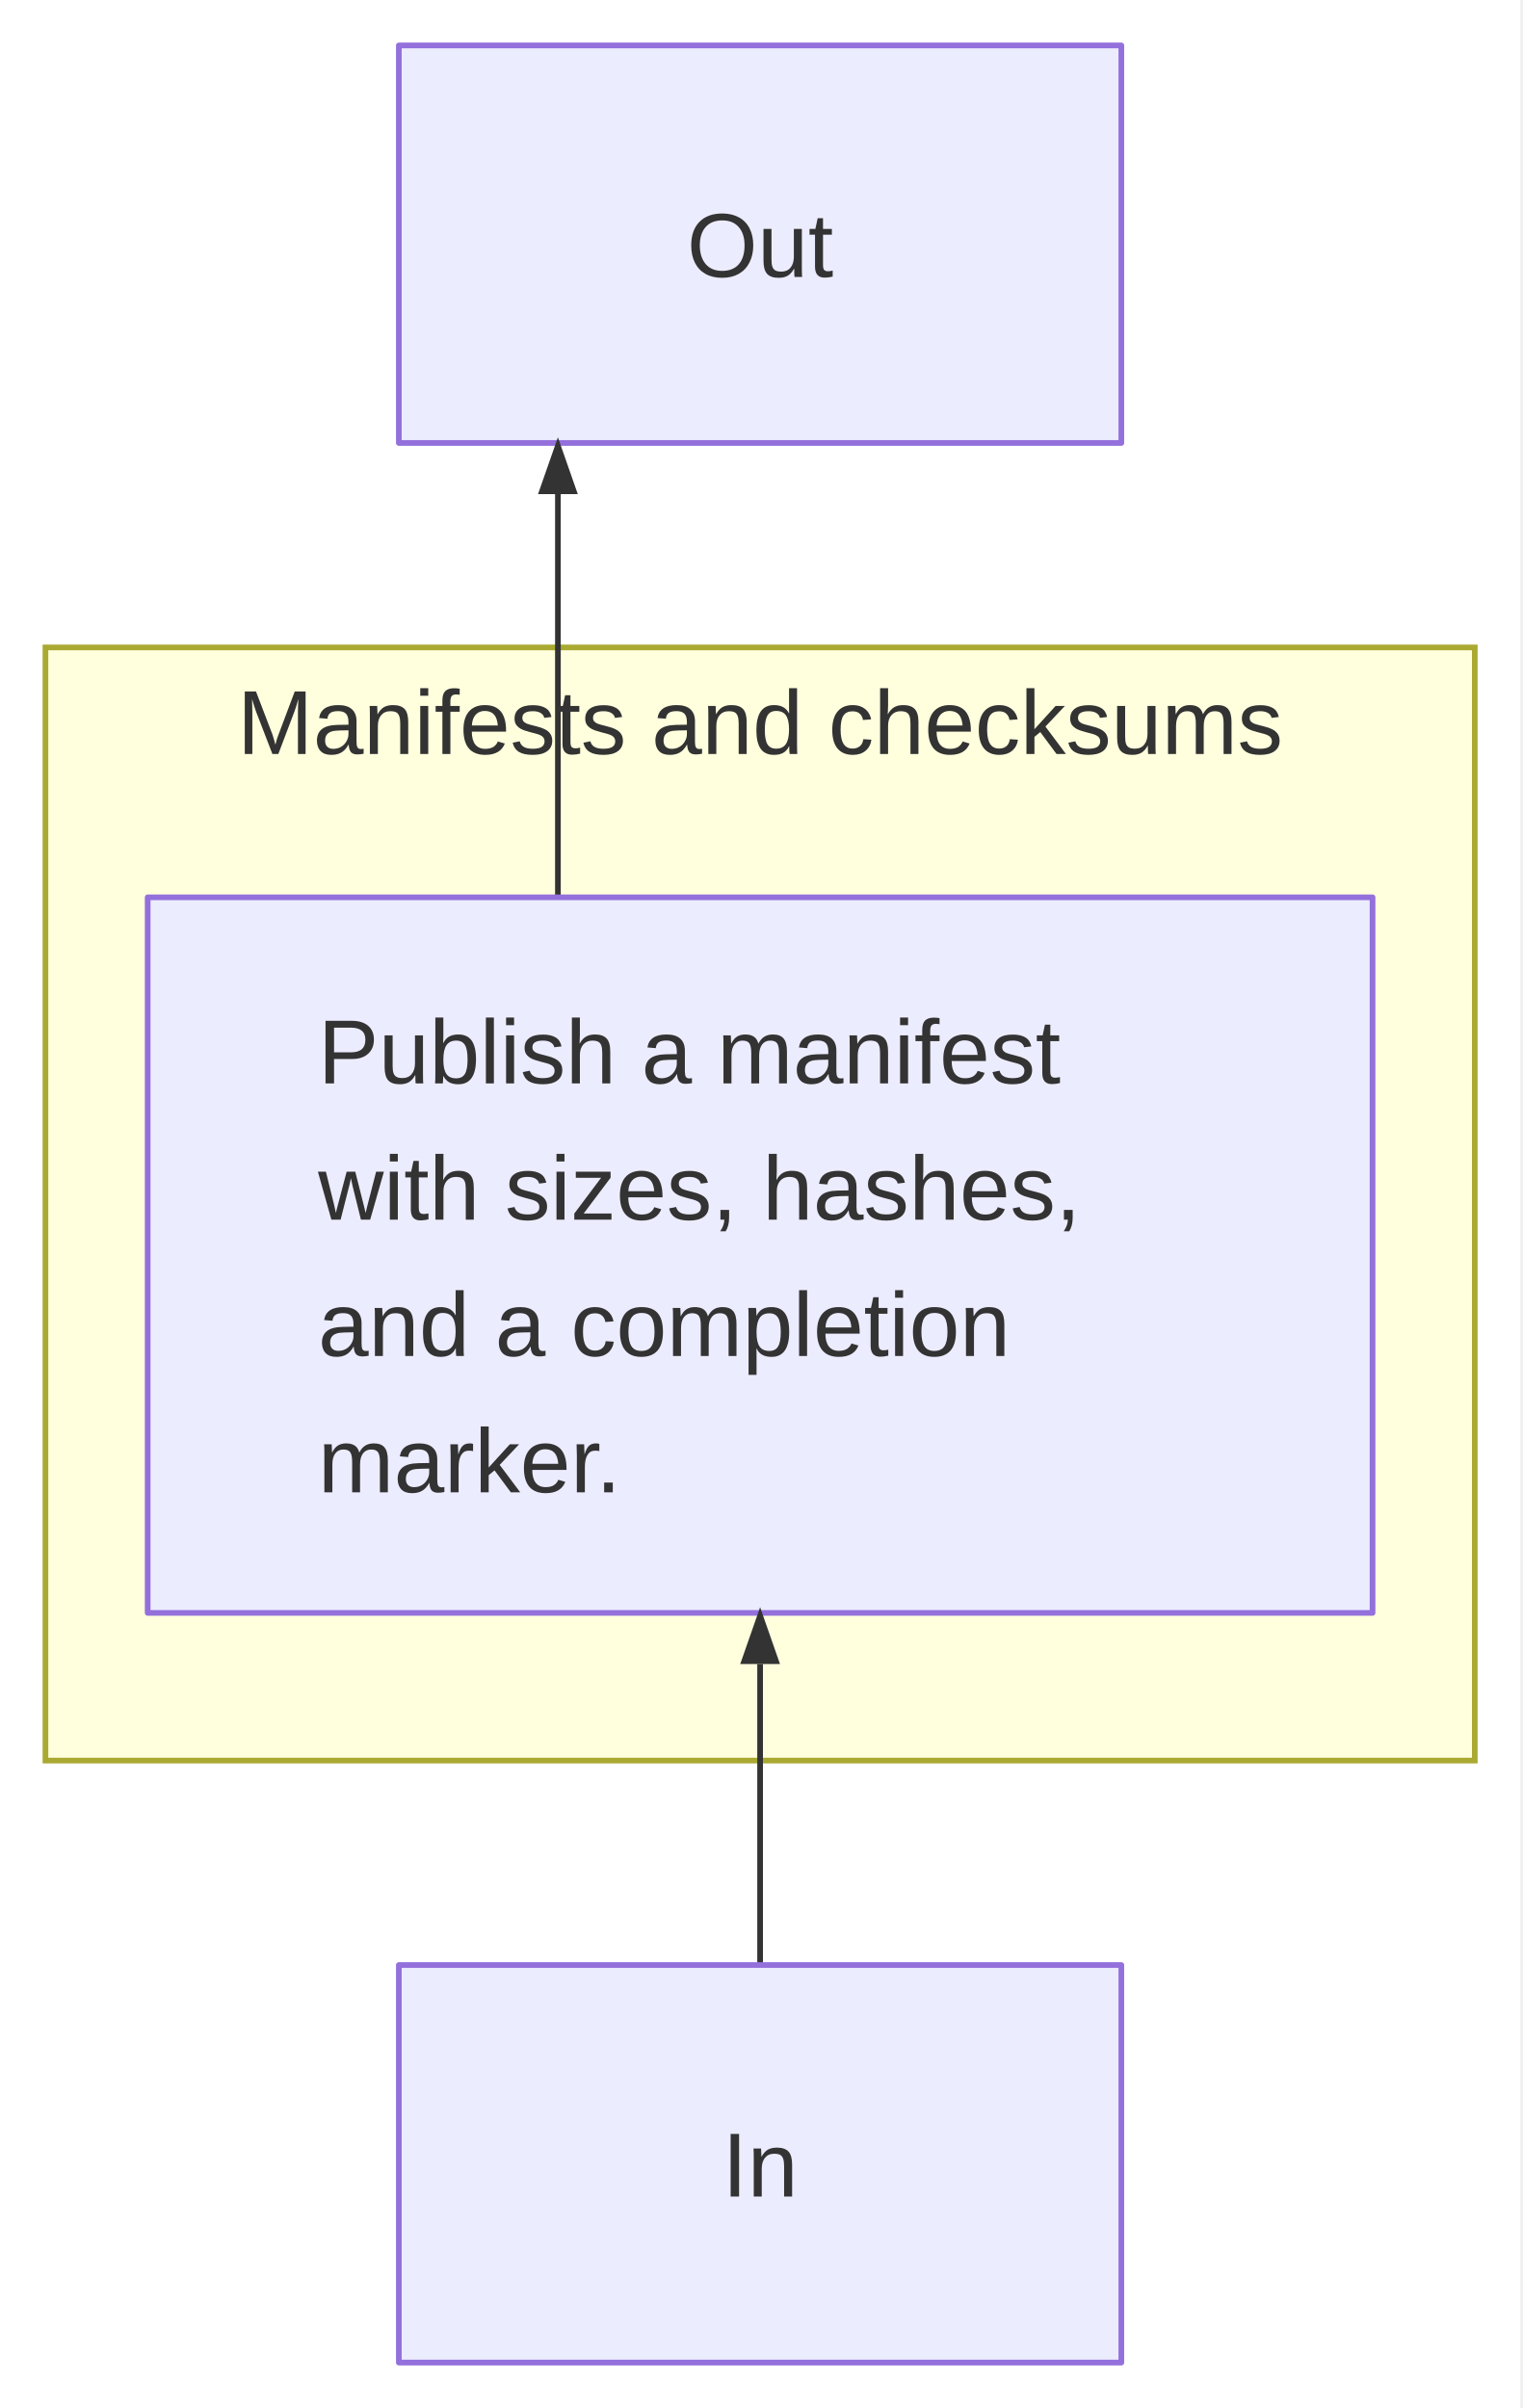
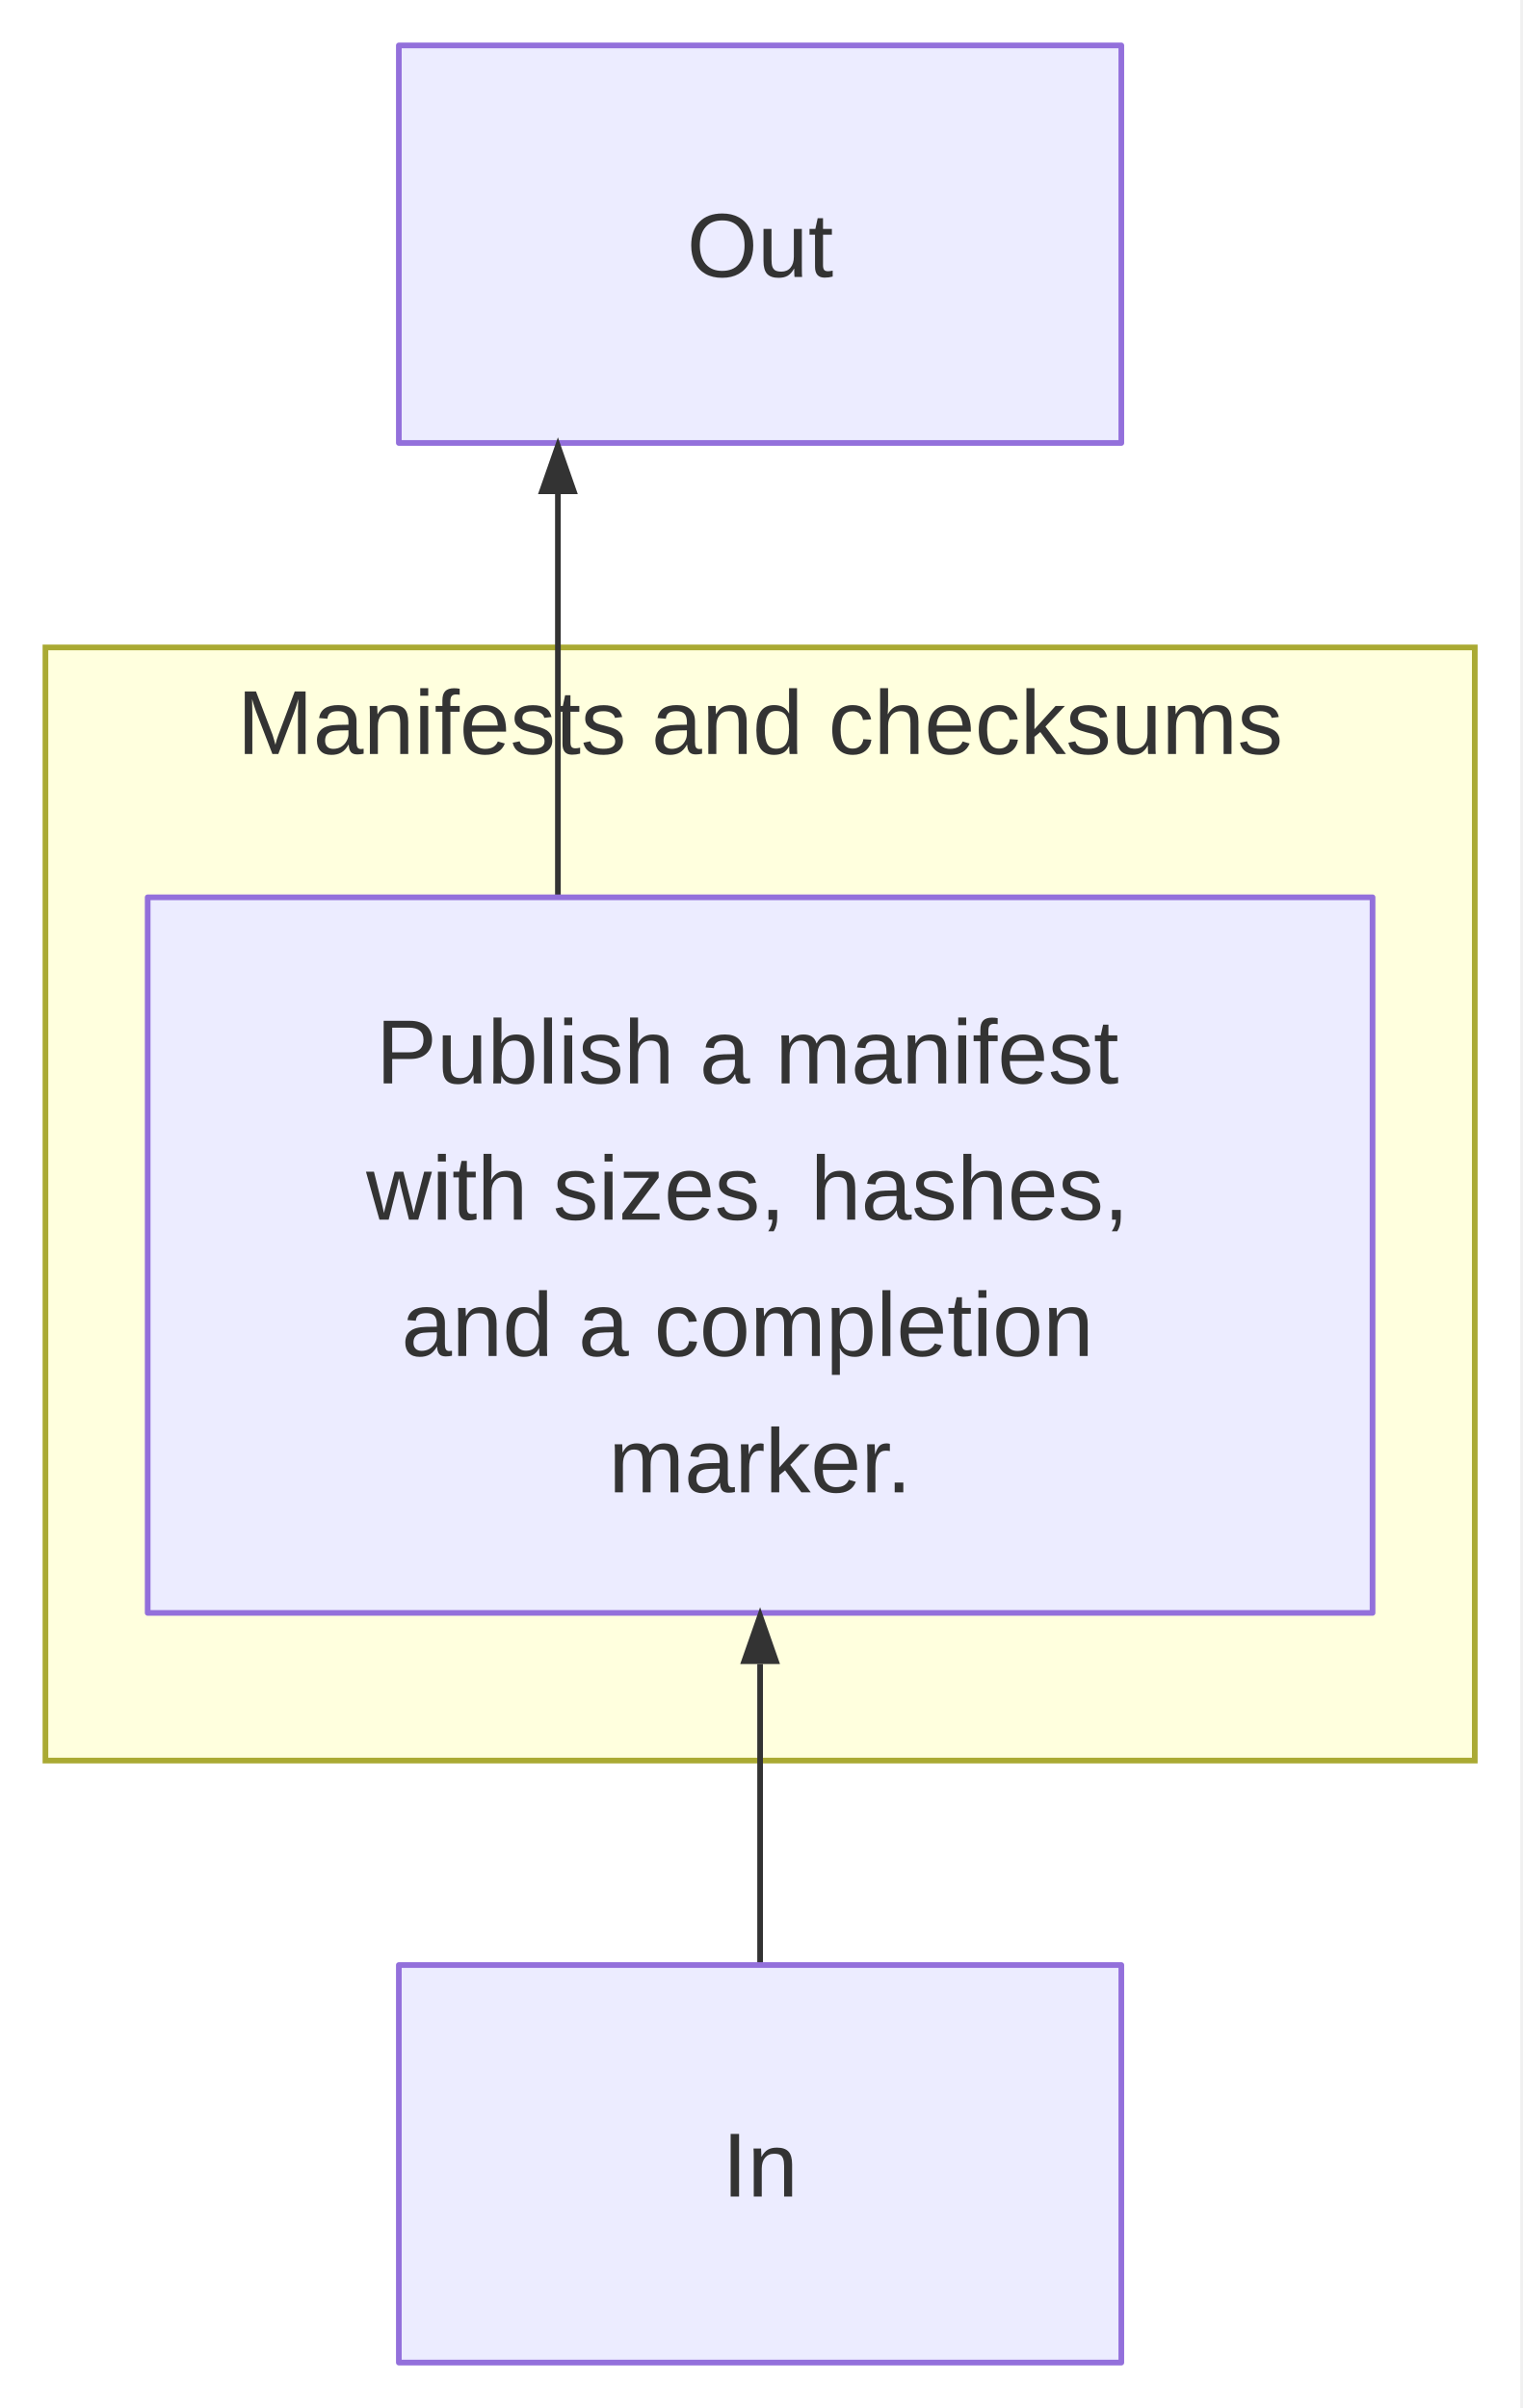
<svg xmlns="http://www.w3.org/2000/svg" width="268" height="424" viewBox="0 0 268 424">
  <rect x="0" y="0" width="267.648" height="424" fill="white" />
  <rect x="8" y="114" width="251.648" height="196" fill="#ffffde" stroke="#aaaa33" stroke-width="1" />
  <text x="133.824" y="132.76" text-anchor="middle" fill="#333" font-family="&quot;trebuchet ms&quot;, verdana, arial, sans-serif" font-size="16px">Manifests and checksums</text>
  <line x1="133.824" y1="346" x2="133.824" y2="293" stroke="#333333" stroke-width="1" stroke-linecap="butt" data-edge-source="IN" data-edge-target="r0n0" />
  <line x1="98.224" y1="158" x2="98.224" y2="87" stroke="#333333" stroke-width="1" stroke-linecap="butt" data-edge-source="r0n0" data-edge-target="OUT" />
  <path d="M70.22,8 H197.42 V78 H70.22 Z" fill="#ECECFF" stroke="#9370DB" stroke-width="1" stroke-linejoin="round" stroke-linecap="round" />
  <path d="M26,158 H241.65 V284 H26 Z" fill="#ECECFF" stroke="#9370DB" stroke-width="1" stroke-linejoin="round" stroke-linecap="round" />
  <path d="M70.22,346 H197.42 V416 H70.22 Z" fill="#ECECFF" stroke="#9370DB" stroke-width="1" stroke-linejoin="round" stroke-linecap="round" />
  <polygon points="133.824,283 137.324,293 130.324,293" fill="#333333" stroke="none" />
  <polygon points="98.224,77 101.724,87 94.724,87" fill="#333333" stroke="none" />
  <text x="133.824" y="48.76" text-anchor="middle" fill="#333" font-family="&quot;trebuchet ms&quot;, verdana, arial, sans-serif" font-size="16" font-weight="normal">Out</text>
-   <text y="190.76" text-anchor="start" fill="#333" font-family="&quot;trebuchet ms&quot;, verdana, arial, sans-serif" font-size="16" font-weight="normal">
-     <tspan x="56" dy="0">Publish a manifest</tspan>
-     <tspan x="56" dy="24">with sizes, hashes,</tspan>
-     <tspan x="56" dy="24">and a completion</tspan>
-     <tspan x="56" dy="24">marker.</tspan>
+   <text y="190.76" text-anchor="middle" fill="#333" font-family="&quot;trebuchet ms&quot;, verdana, arial, sans-serif" font-size="16" font-weight="normal">
+     <tspan x="133.824" dy="0">Publish a manifest</tspan>
+     <tspan x="133.824" dy="24">with sizes, hashes,</tspan>
+     <tspan x="133.824" dy="24">and a completion</tspan>
+     <tspan x="133.824" dy="24">marker.</tspan>
  </text>
  <text x="133.824" y="386.76" text-anchor="middle" fill="#333" font-family="&quot;trebuchet ms&quot;, verdana, arial, sans-serif" font-size="16" font-weight="normal">In</text>
</svg>
